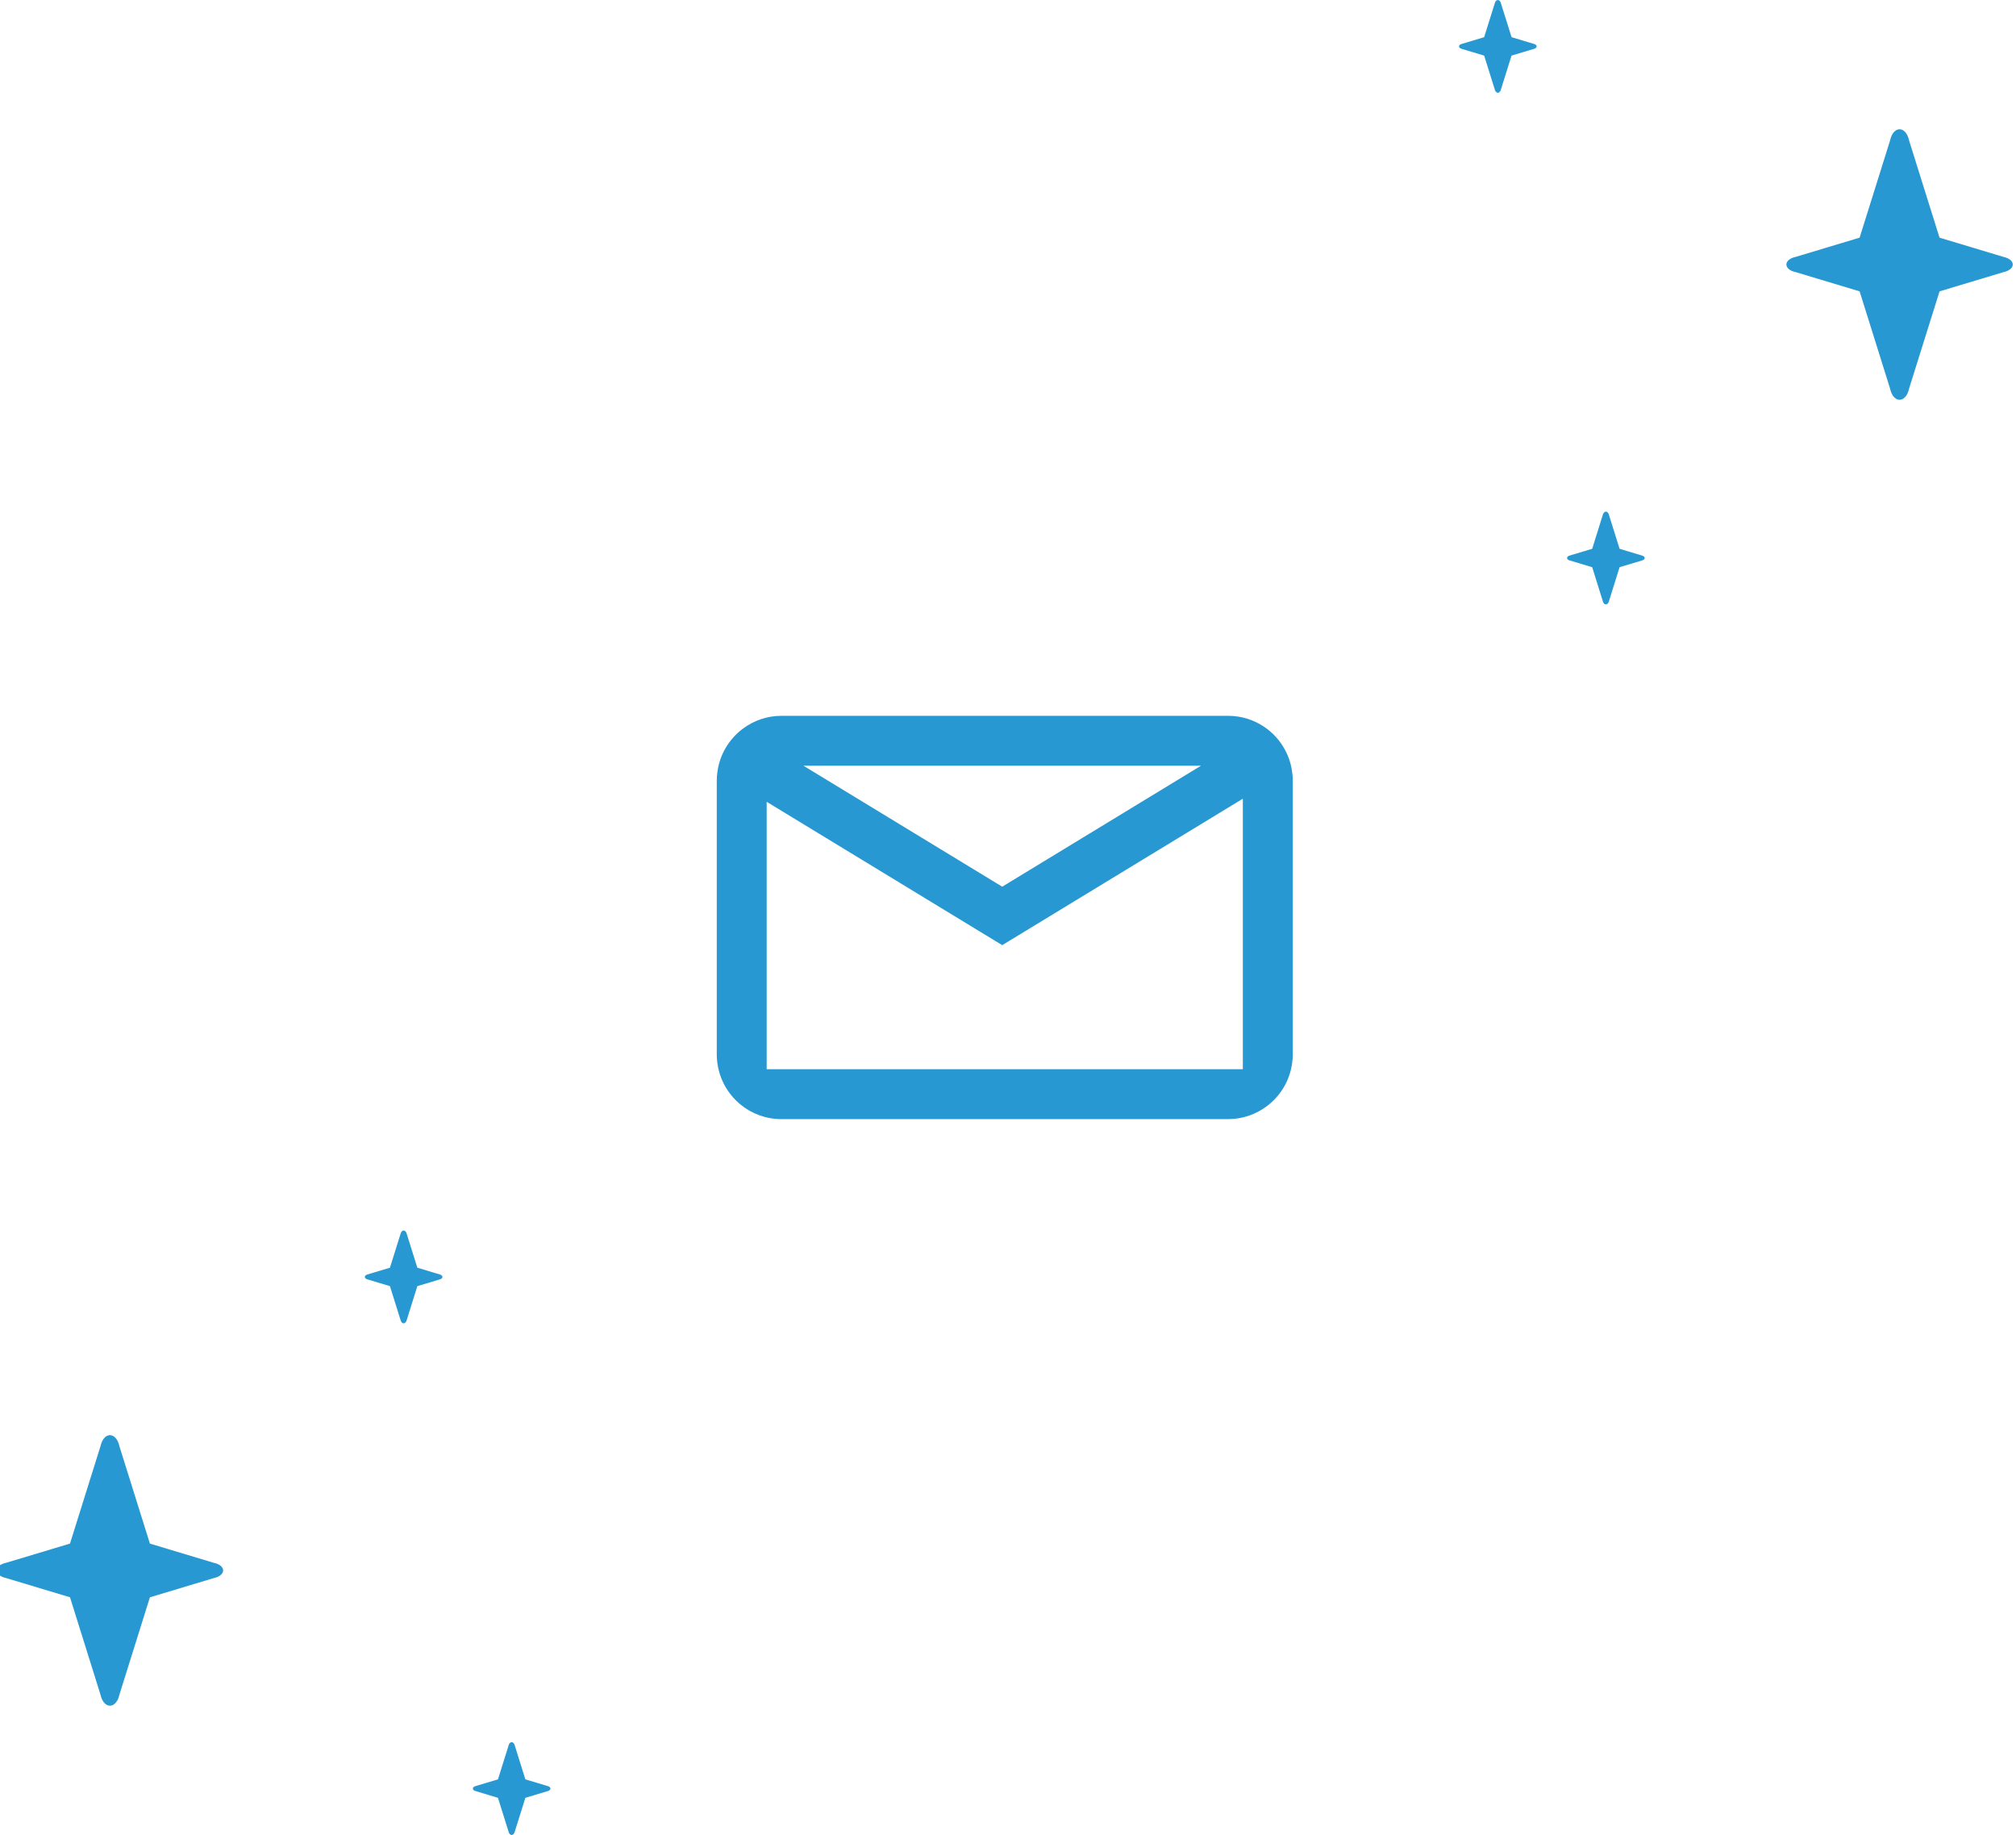
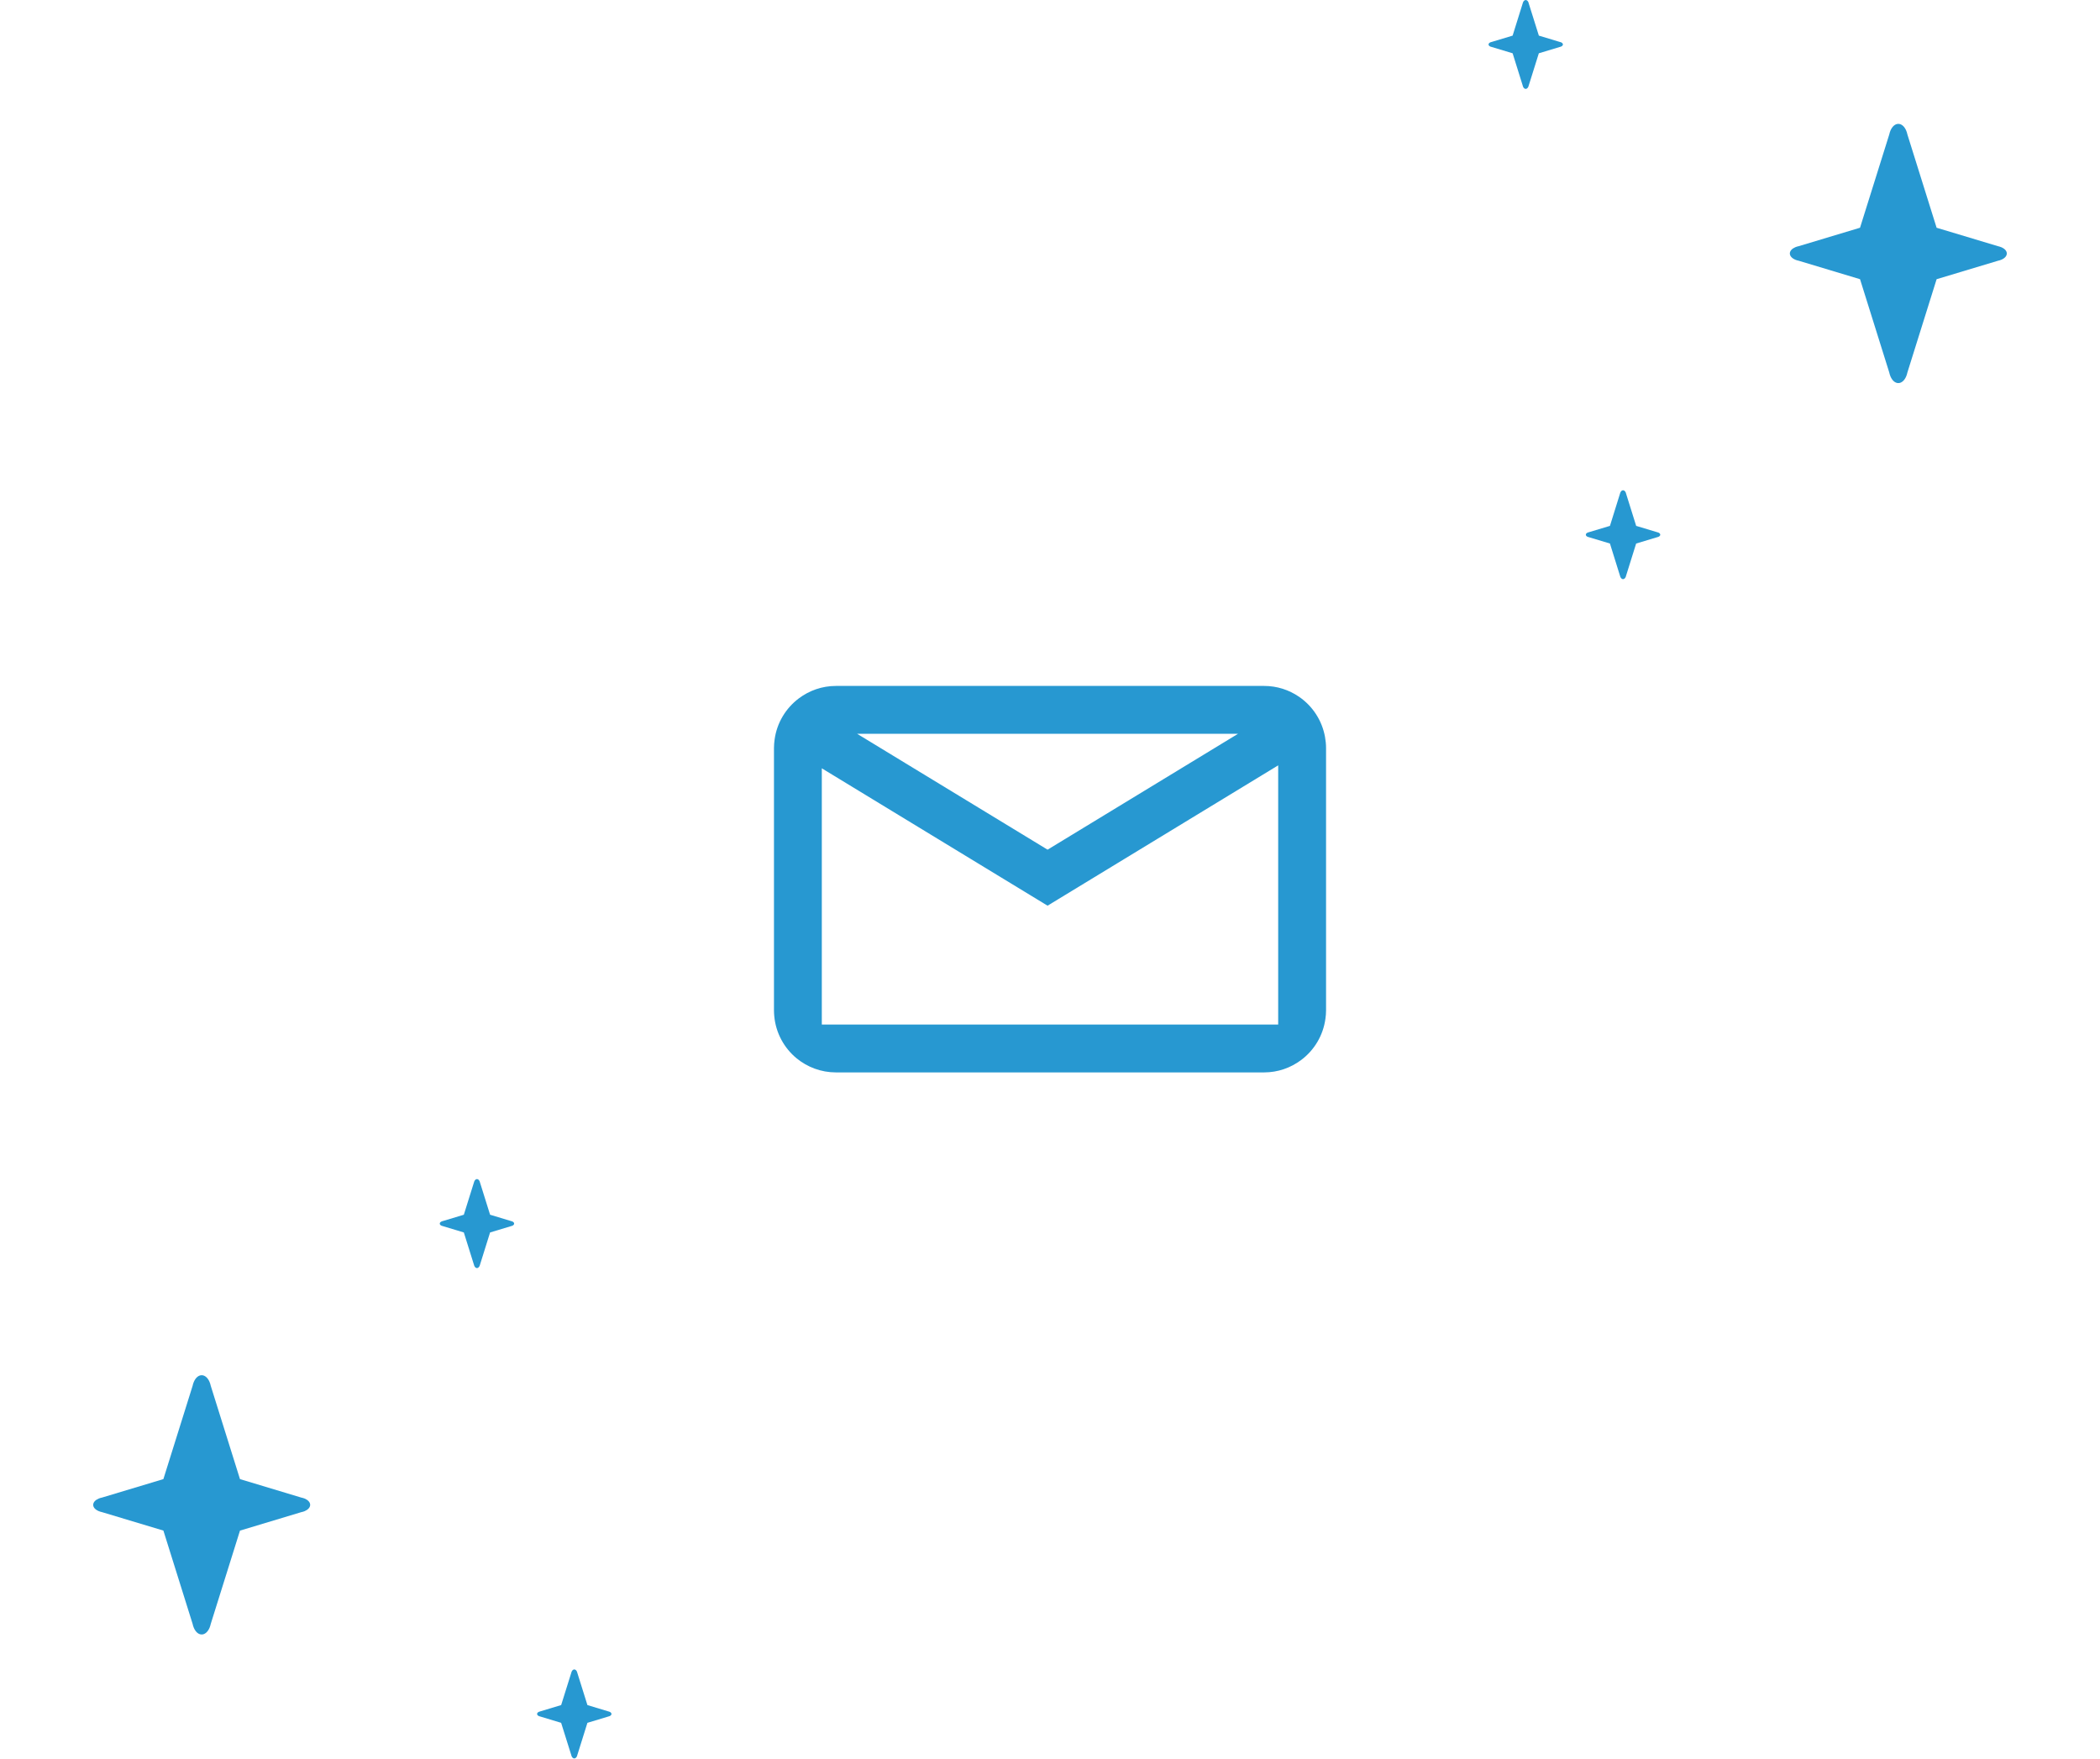
- <svg xmlns="http://www.w3.org/2000/svg" version="1.1" id="Layer_1" x="0px" y="0px" width="311px" height="283px" viewBox="0 0 311 283" enable-background="new 0 0 311 283" xml:space="preserve">
-   <path fill="#2798D1" d="M309.605,39.786c-0.162-0.069-0.347-0.123-0.539-0.166l-9.864-2.964l-4.701-15.011  c-0.048-0.23-0.114-0.448-0.201-0.644c-0.28-0.644-0.739-1.067-1.26-1.064c-0.521-0.002-0.979,0.421-1.261,1.064  c-0.084,0.198-0.15,0.413-0.2,0.646l-4.703,15.006l-9.866,2.968c-0.193,0.038-0.376,0.094-0.535,0.16  c-0.541,0.226-0.893,0.596-0.896,1.013c0,0.418,0.354,0.788,0.892,1.012c0.163,0.069,0.348,0.122,0.543,0.162l9.863,2.968  l4.702,15.011c0.05,0.23,0.114,0.448,0.2,0.644c0.281,0.646,0.74,1.067,1.261,1.067s0.981-0.421,1.26-1.067  c0.087-0.195,0.15-0.413,0.201-0.644l4.703-15.011l9.862-2.965c0.195-0.038,0.375-0.095,0.541-0.165  c0.539-0.22,0.893-0.589,0.893-1.01C310.5,40.378,310.148,40.01,309.605,39.786z" />
-   <path fill="#2798D1" d="M253.415,85.712c-0.06-0.025-0.12-0.042-0.188-0.055l-3.381-1.017l-1.611-5.146  c-0.019-0.08-0.041-0.152-0.069-0.221c-0.097-0.22-0.252-0.366-0.433-0.366c-0.18,0-0.336,0.144-0.433,0.366  c-0.03,0.066-0.054,0.143-0.071,0.221l-1.607,5.146l-3.385,1.016c-0.066,0.013-0.127,0.031-0.185,0.056  c-0.188,0.077-0.306,0.202-0.306,0.347c-0.001,0.145,0.12,0.271,0.306,0.346c0.056,0.025,0.119,0.043,0.185,0.055l3.384,1.019  l1.608,5.146c0.02,0.081,0.041,0.155,0.071,0.222c0.097,0.224,0.252,0.366,0.429,0.368c0.182-0.002,0.34-0.146,0.437-0.369  c0.028-0.066,0.053-0.139,0.069-0.221l1.611-5.146l3.383-1.017c0.065-0.014,0.129-0.029,0.187-0.057  c0.185-0.076,0.306-0.201,0.306-0.345C253.721,85.917,253.6,85.792,253.415,85.712z" />
-   <path fill="#2798D1" d="M231.064,14.307c0.179,0,0.338-0.144,0.434-0.365c0.027-0.068,0.051-0.143,0.068-0.223l1.613-5.144  l3.381-1.018c0.063-0.013,0.129-0.032,0.187-0.057c0.183-0.075,0.308-0.203,0.308-0.345c-0.003-0.143-0.121-0.269-0.308-0.35  c-0.06-0.021-0.118-0.04-0.188-0.054l-3.377-1.019l-1.615-5.143c-0.018-0.079-0.041-0.153-0.068-0.224  c-0.096-0.216-0.251-0.361-0.434-0.361c-0.176,0-0.334,0.145-0.432,0.363c-0.029,0.071-0.051,0.145-0.068,0.224l-1.611,5.143  l-3.381,1.018c-0.063,0.013-0.131,0.034-0.188,0.055c-0.184,0.08-0.305,0.207-0.305,0.349c0.001,0.143,0.121,0.269,0.305,0.346  c0.059,0.025,0.12,0.042,0.188,0.056l3.381,1.017l1.613,5.147c0.015,0.079,0.039,0.153,0.066,0.221  C230.729,14.163,230.889,14.307,231.064,14.307z" />
-   <path fill="#2798D1" d="M199.262,118.599c-0.482-2.679-2.027-4.987-4.191-6.465c-1.6-1.093-3.531-1.734-5.617-1.734H120.55  c-2.242,0-4.304,0.749-5.97,1.998c-2.089,1.566-3.541,3.926-3.906,6.638c-0.06,0.44-0.101,0.887-0.101,1.343v42.249  c0,0.306,0.019,0.603,0.045,0.897c0.246,2.742,1.597,5.168,3.61,6.82c1.721,1.41,3.922,2.258,6.322,2.258h68.903  c2.242,0,4.306-0.748,5.972-1.996c2.091-1.564,3.54-3.928,3.906-6.639c0.062-0.439,0.101-0.887,0.101-1.343v-42.249  C199.43,119.768,199.366,119.175,199.262,118.599z M130.254,118.101h49.491h5.521l-30.657,18.653l-30.657-18.653H130.254z   M191.729,164.902h-5.68h-6.304h-49.491h-7.087h-4.895v-6.037v-5.948v-22.834v-6.424l28.928,17.603l7.408,4.507l7.408-4.507  l29.711-18.08v6.901v22.834v6.424v5.562H191.729L191.729,164.902z" />
-   <path fill="#2798D1" d="M0.395,243.214c0.161,0.068,0.345,0.123,0.538,0.166l9.866,2.965l4.701,15.014  c0.048,0.229,0.115,0.449,0.201,0.645c0.281,0.645,0.74,1.066,1.26,1.064c0.521,0.002,0.98-0.422,1.26-1.064  c0.084-0.197,0.152-0.413,0.202-0.646l4.703-15.008l9.865-2.969c0.194-0.037,0.376-0.094,0.537-0.16  c0.54-0.226,0.892-0.596,0.895-1.013c0-0.42-0.355-0.788-0.892-1.013c-0.164-0.069-0.348-0.122-0.544-0.161l-9.862-2.968  l-4.702-15.012c-0.05-0.23-0.116-0.449-0.202-0.646c-0.281-0.646-0.74-1.065-1.26-1.065c-0.521,0-0.982,0.42-1.26,1.065  c-0.085,0.194-0.15,0.413-0.201,0.646l-4.703,15.012l-9.864,2.965c-0.194,0.037-0.375,0.095-0.541,0.164  c-0.539,0.221-0.892,0.589-0.892,1.011C-0.5,242.622-0.149,242.99,0.395,243.214z" />
-   <path fill="#2798D1" d="M56.585,197.286c0.06,0.023,0.12,0.041,0.188,0.055l3.382,1.02l1.611,5.146  c0.018,0.08,0.041,0.152,0.07,0.222c0.096,0.219,0.252,0.365,0.432,0.365c0.178,0,0.335-0.145,0.432-0.365  c0.03-0.065,0.054-0.144,0.071-0.222l1.609-5.146l3.384-1.019c0.067-0.013,0.126-0.028,0.183-0.056  c0.188-0.078,0.306-0.202,0.306-0.348c0.001-0.146-0.121-0.271-0.306-0.346c-0.056-0.025-0.119-0.044-0.183-0.057l-3.383-1.018  l-1.61-5.146c-0.018-0.081-0.041-0.154-0.071-0.223c-0.095-0.224-0.252-0.365-0.429-0.368c-0.179,0.003-0.339,0.146-0.435,0.368  c-0.029,0.065-0.053,0.14-0.07,0.223l-1.612,5.146l-3.383,1.016c-0.065,0.015-0.128,0.029-0.185,0.059  c-0.183,0.073-0.306,0.2-0.306,0.344C56.28,197.083,56.401,197.208,56.585,197.286z" />
-   <path fill="#2798D1" d="M78.934,268.694c-0.177,0-0.337,0.145-0.433,0.363c-0.028,0.068-0.051,0.145-0.068,0.225l-1.613,5.146  l-3.381,1.018c-0.065,0.014-0.131,0.031-0.188,0.057c-0.182,0.076-0.306,0.202-0.306,0.346c0.002,0.146,0.121,0.27,0.306,0.351  c0.059,0.021,0.119,0.04,0.188,0.055l3.377,1.021l1.615,5.142c0.017,0.078,0.041,0.15,0.07,0.225  c0.096,0.217,0.251,0.363,0.432,0.363c0.177,0,0.335-0.146,0.432-0.363c0.03-0.072,0.052-0.146,0.07-0.225l1.611-5.142l3.38-1.02  c0.064-0.013,0.13-0.031,0.187-0.056c0.184-0.079,0.305-0.205,0.305-0.349c-0.001-0.146-0.121-0.27-0.305-0.348  c-0.057-0.025-0.12-0.042-0.185-0.056l-3.381-1.017l-1.612-5.147c-0.015-0.079-0.04-0.153-0.069-0.222  C79.271,268.839,79.111,268.694,78.934,268.694z" />
+ <svg xmlns="http://www.w3.org/2000/svg" version="1.1" id="Layer_1" x="0px" y="0px" width="338px" height="283px" viewBox="0 0 338 283" enable-background="new 0 0 338 283" xml:space="preserve">
+   <path fill="#2798D1" d="M322.105,39.786c-0.162-0.069-0.352-0.123-0.539-0.166l-9.864-2.964l-4.701-15.011  c-0.048-0.23-0.114-0.448-0.201-0.644c-0.28-0.644-0.739-1.067-1.26-1.064c-0.521-0.002-0.979,0.421-1.261,1.064  c-0.084,0.198-0.15,0.413-0.2,0.646l-4.703,15.006l-9.866,2.968c-0.193,0.038-0.376,0.094-0.535,0.16  c-0.541,0.226-0.893,0.596-0.896,1.013c0,0.418,0.354,0.788,0.892,1.012c0.163,0.069,0.348,0.122,0.543,0.162l9.863,2.968  l4.702,15.011c0.05,0.229,0.114,0.448,0.2,0.644c0.279,0.646,0.738,1.067,1.261,1.067c0.521,0,0.981-0.421,1.26-1.067  c0.087-0.195,0.15-0.413,0.201-0.644l4.703-15.011l9.862-2.965c0.19-0.038,0.375-0.095,0.541-0.165  c0.539-0.22,0.893-0.589,0.893-1.01C323,40.378,322.648,40.01,322.105,39.786z" />
+   <path fill="#2798D1" d="M266.915,85.712c-0.06-0.025-0.12-0.042-0.188-0.055l-3.381-1.017l-1.611-5.146  c-0.019-0.08-0.041-0.152-0.064-0.221c-0.102-0.22-0.252-0.366-0.438-0.366c-0.18,0-0.336,0.144-0.433,0.366  c-0.03,0.066-0.054,0.143-0.071,0.221l-1.604,5.146l-3.389,1.016c-0.062,0.013-0.127,0.031-0.185,0.056  c-0.188,0.077-0.307,0.202-0.307,0.347c-0.001,0.145,0.12,0.271,0.307,0.346c0.056,0.025,0.118,0.043,0.185,0.055l3.388,1.019  l1.604,5.146c0.021,0.081,0.041,0.155,0.07,0.222c0.098,0.224,0.253,0.366,0.43,0.368c0.186-0.002,0.34-0.146,0.438-0.369  c0.025-0.066,0.054-0.139,0.066-0.221l1.61-5.146l3.384-1.017c0.063-0.014,0.129-0.029,0.188-0.057  c0.188-0.076,0.31-0.201,0.31-0.345C267.221,85.917,267.1,85.792,266.915,85.712z" />
+   <path fill="#2798D1" d="M245.564,14.307c0.179,0,0.338-0.144,0.434-0.365c0.027-0.068,0.051-0.143,0.068-0.223l1.613-5.144  l3.381-1.018c0.062-0.013,0.129-0.032,0.187-0.057c0.183-0.075,0.308-0.203,0.308-0.345c-0.002-0.143-0.121-0.271-0.308-0.35  c-0.06-0.021-0.118-0.04-0.188-0.054l-3.377-1.019l-1.615-5.143c-0.018-0.079-0.041-0.153-0.063-0.224  c-0.101-0.216-0.251-0.361-0.438-0.361c-0.176,0-0.334,0.145-0.432,0.363c-0.029,0.071-0.051,0.145-0.068,0.224l-1.606,5.143  l-3.381,1.018c-0.062,0.013-0.136,0.034-0.188,0.055c-0.185,0.08-0.306,0.207-0.306,0.349c0.001,0.143,0.121,0.269,0.306,0.346  c0.062,0.025,0.119,0.042,0.188,0.056l3.381,1.017l1.608,5.147c0.02,0.079,0.039,0.153,0.066,0.221  C245.229,14.163,245.389,14.307,245.564,14.307z" />
+   <path fill="#2798D1" d="M213.262,118.599c-0.482-2.679-2.027-4.987-4.191-6.465c-1.6-1.093-3.526-1.734-5.612-1.734H134.55  c-2.242,0-4.304,0.749-5.97,1.998c-2.089,1.566-3.541,3.926-3.906,6.638c-0.06,0.44-0.101,0.887-0.101,1.343v42.249  c0,0.306,0.019,0.603,0.045,0.897c0.246,2.742,1.597,5.168,3.61,6.82c1.721,1.405,3.922,2.258,6.322,2.258h68.903  c2.242,0,4.306-0.748,5.972-1.996c2.091-1.564,3.54-3.928,3.906-6.644c0.062-0.438,0.101-0.887,0.101-1.343v-42.249  C213.43,119.768,213.366,119.175,213.262,118.599z M144.254,118.101h49.491h5.521l-30.657,18.653l-30.657-18.653H144.254z   M205.729,164.902h-5.68h-6.304h-49.491h-7.087h-4.895v-6.037v-5.948v-22.834v-6.424l28.928,17.603l7.408,4.507l7.408-4.507  l29.711-18.08v6.901v22.834v6.424v5.562H205.729L205.729,164.902z" />
+   <path fill="#2798D1" d="M15.895,243.214c0.161,0.068,0.345,0.123,0.538,0.166l9.866,2.966L31,261.359  c0.048,0.229,0.115,0.449,0.201,0.646c0.281,0.646,0.74,1.065,1.26,1.062c0.521,0.004,0.98-0.422,1.26-1.062  c0.084-0.194,0.152-0.413,0.202-0.646l4.703-15.008l9.865-2.972c0.194-0.034,0.376-0.094,0.537-0.157  c0.54-0.229,0.892-0.599,0.895-1.016c0-0.42-0.355-0.788-0.892-1.016c-0.164-0.066-0.348-0.119-0.544-0.158l-9.862-2.971  l-4.702-15.012c-0.05-0.229-0.116-0.449-0.202-0.646c-0.281-0.646-0.74-1.065-1.26-1.065c-0.521,0-0.982,0.424-1.26,1.065  c-0.085,0.19-0.15,0.409-0.201,0.646l-4.703,15.012l-9.864,2.967c-0.194,0.035-0.375,0.096-0.541,0.162  c-0.539,0.226-0.892,0.594-0.892,1.016C15,242.622,15.351,242.99,15.895,243.214z" />
+   <path fill="#2798D1" d="M71.085,197.286c0.06,0.022,0.12,0.041,0.188,0.055l3.382,1.021l1.611,5.146  c0.018,0.08,0.041,0.152,0.07,0.223c0.096,0.222,0.252,0.365,0.432,0.365c0.178,0,0.335-0.146,0.432-0.365  c0.03-0.062,0.054-0.145,0.071-0.223l1.609-5.146l3.384-1.02c0.067-0.013,0.126-0.027,0.183-0.056  c0.188-0.078,0.306-0.202,0.306-0.349c0.001-0.146-0.121-0.271-0.306-0.35c-0.056-0.021-0.119-0.044-0.183-0.057l-3.383-1.021  l-1.61-5.146c-0.018-0.08-0.041-0.153-0.071-0.223c-0.095-0.228-0.252-0.365-0.429-0.369c-0.179,0.004-0.339,0.146-0.435,0.369  c-0.029,0.062-0.053,0.141-0.07,0.223l-1.612,5.146l-3.383,1.018c-0.065,0.017-0.128,0.027-0.185,0.061  c-0.183,0.073-0.306,0.2-0.306,0.348S70.901,197.208,71.085,197.286z" />
+   <path fill="#2798D1" d="M92.434,268.693c-0.177,0-0.337,0.146-0.433,0.363c-0.028,0.064-0.051,0.146-0.068,0.226l-1.613,5.146  l-3.381,1.021c-0.065,0.016-0.131,0.028-0.188,0.059c-0.182,0.076-0.306,0.202-0.306,0.351c0.002,0.146,0.121,0.27,0.306,0.351  c0.059,0.021,0.119,0.04,0.188,0.056l3.377,1.021l1.615,5.144c0.017,0.078,0.041,0.149,0.07,0.227  c0.096,0.219,0.251,0.361,0.432,0.361c0.177,0,0.335-0.146,0.432-0.361c0.03-0.069,0.052-0.146,0.07-0.227l1.611-5.144l3.38-1.021  c0.064-0.014,0.13-0.031,0.187-0.057c0.184-0.079,0.305-0.205,0.305-0.35c-0.001-0.146-0.121-0.271-0.305-0.352  c-0.057-0.021-0.12-0.042-0.185-0.056l-3.381-1.021l-1.612-5.146c-0.015-0.079-0.04-0.153-0.069-0.226  C92.771,268.839,92.611,268.693,92.434,268.693z" />
</svg>
